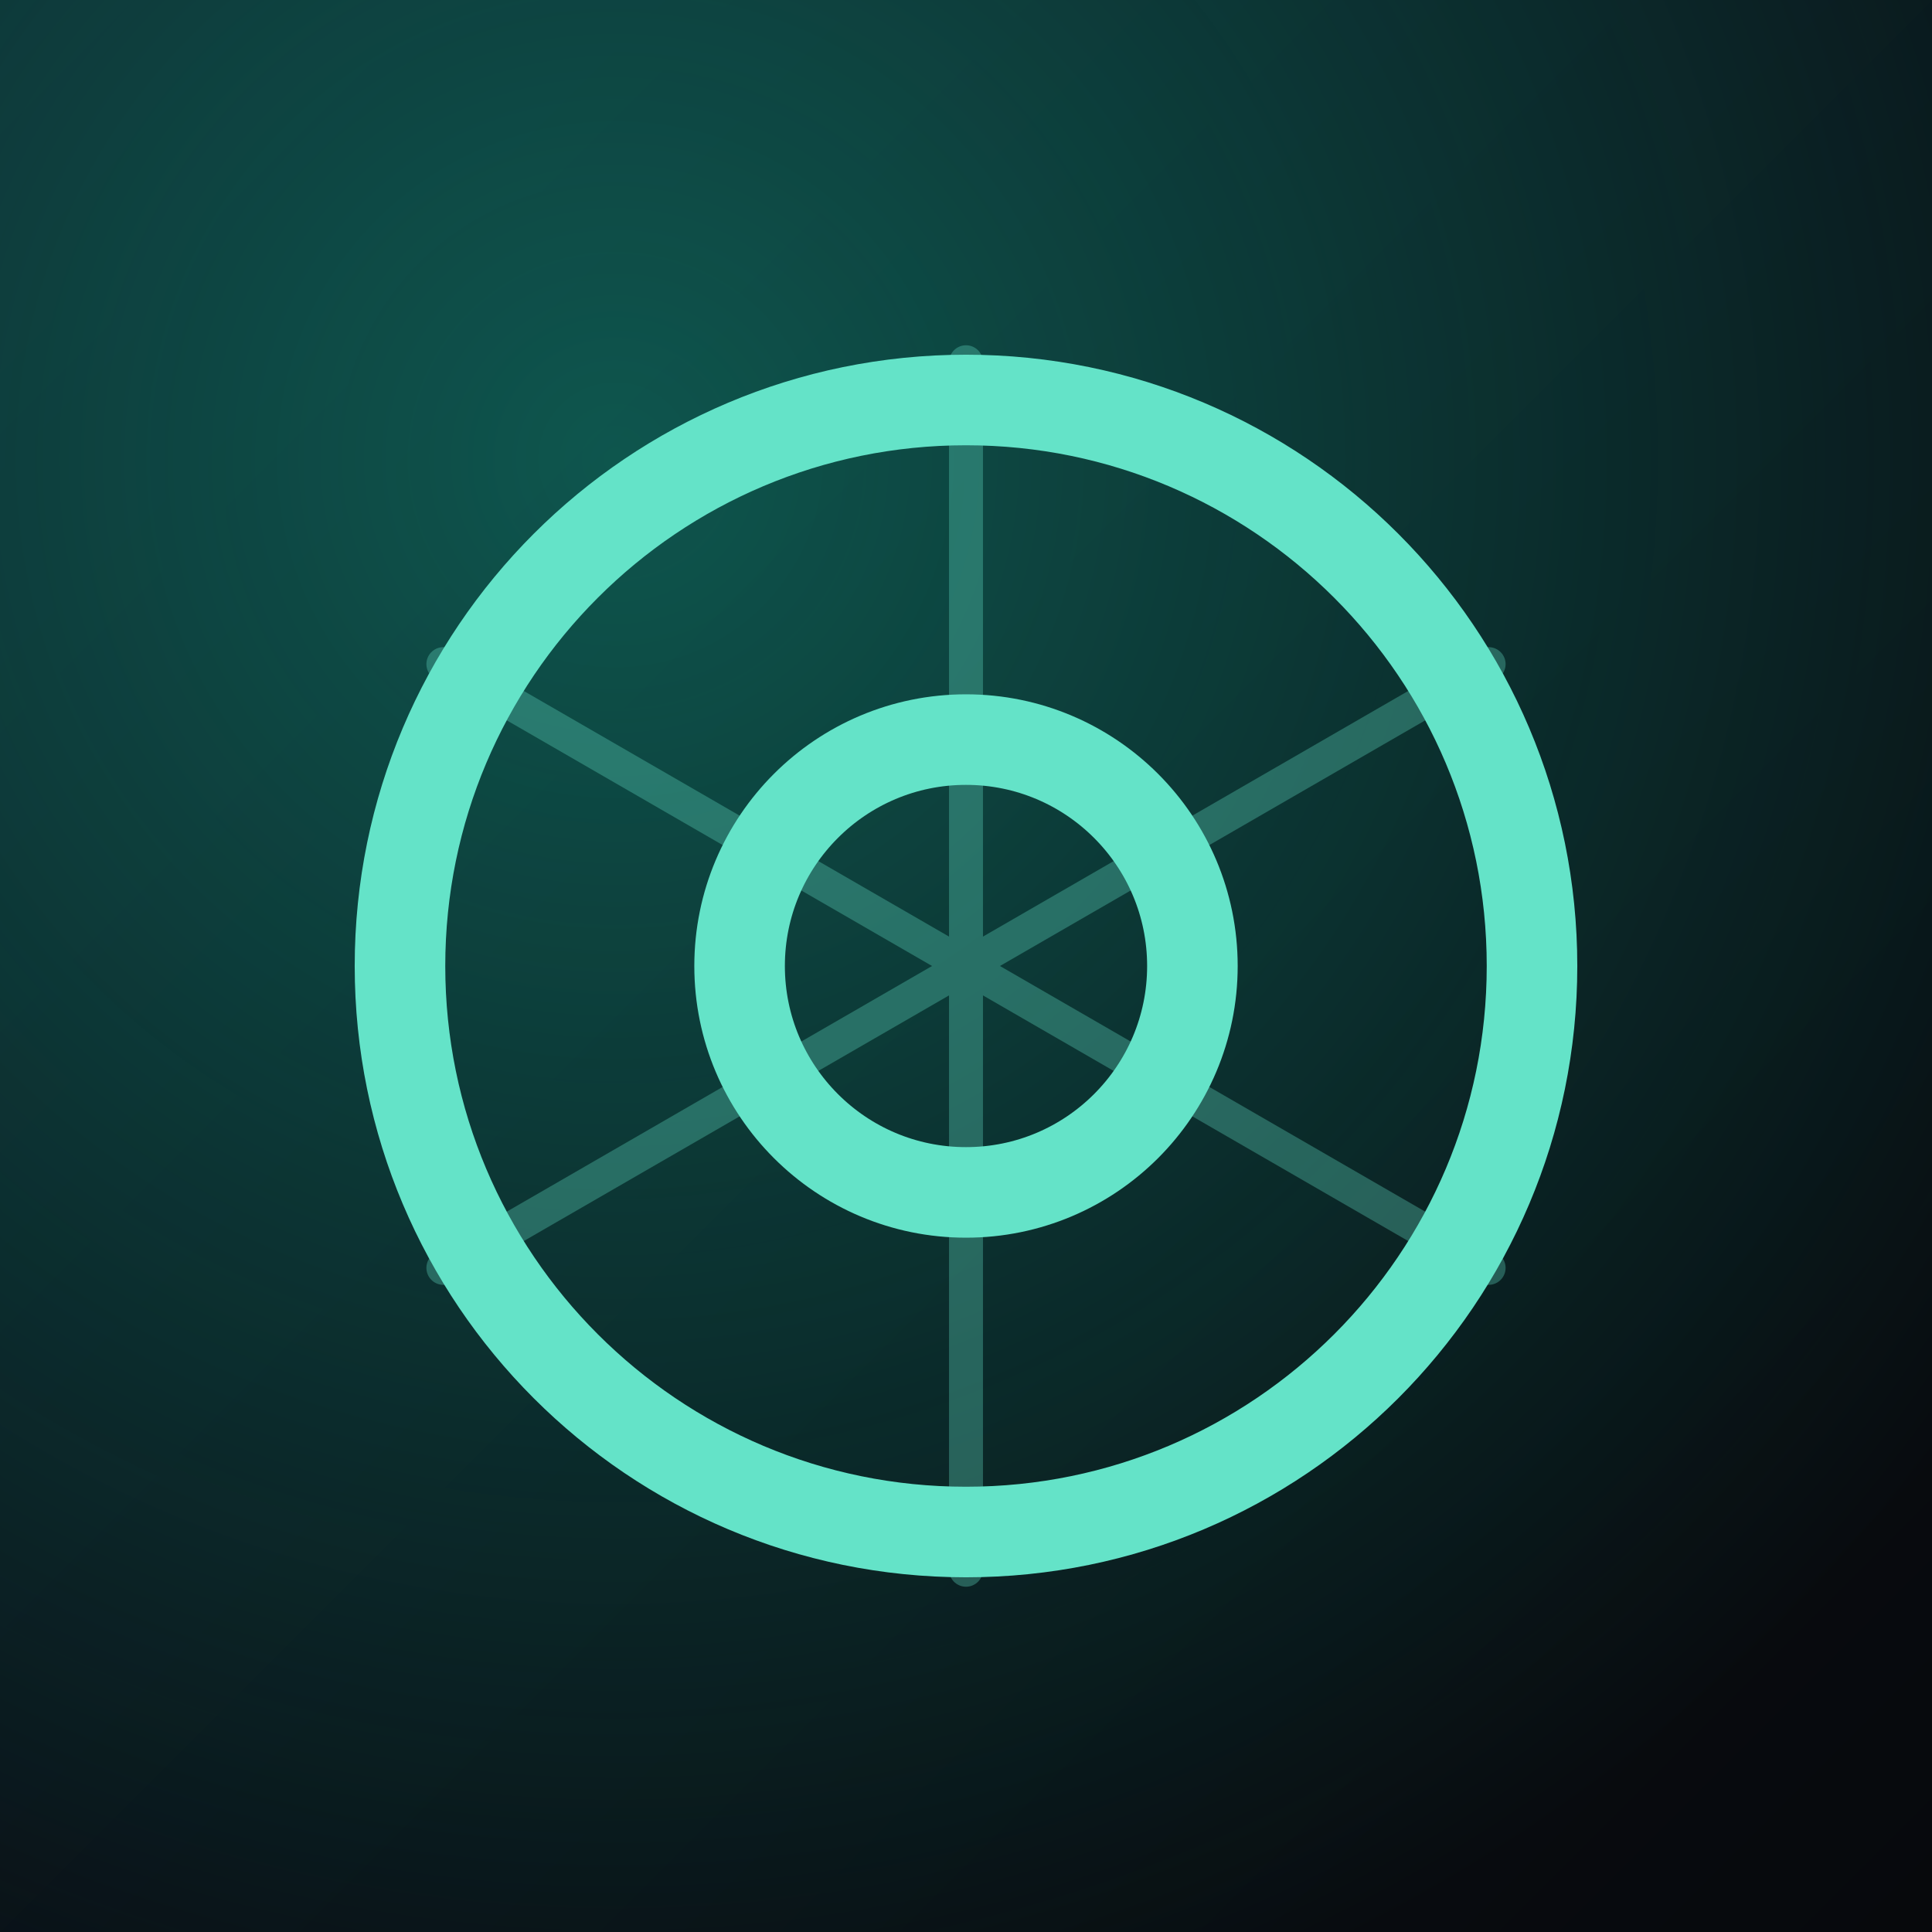
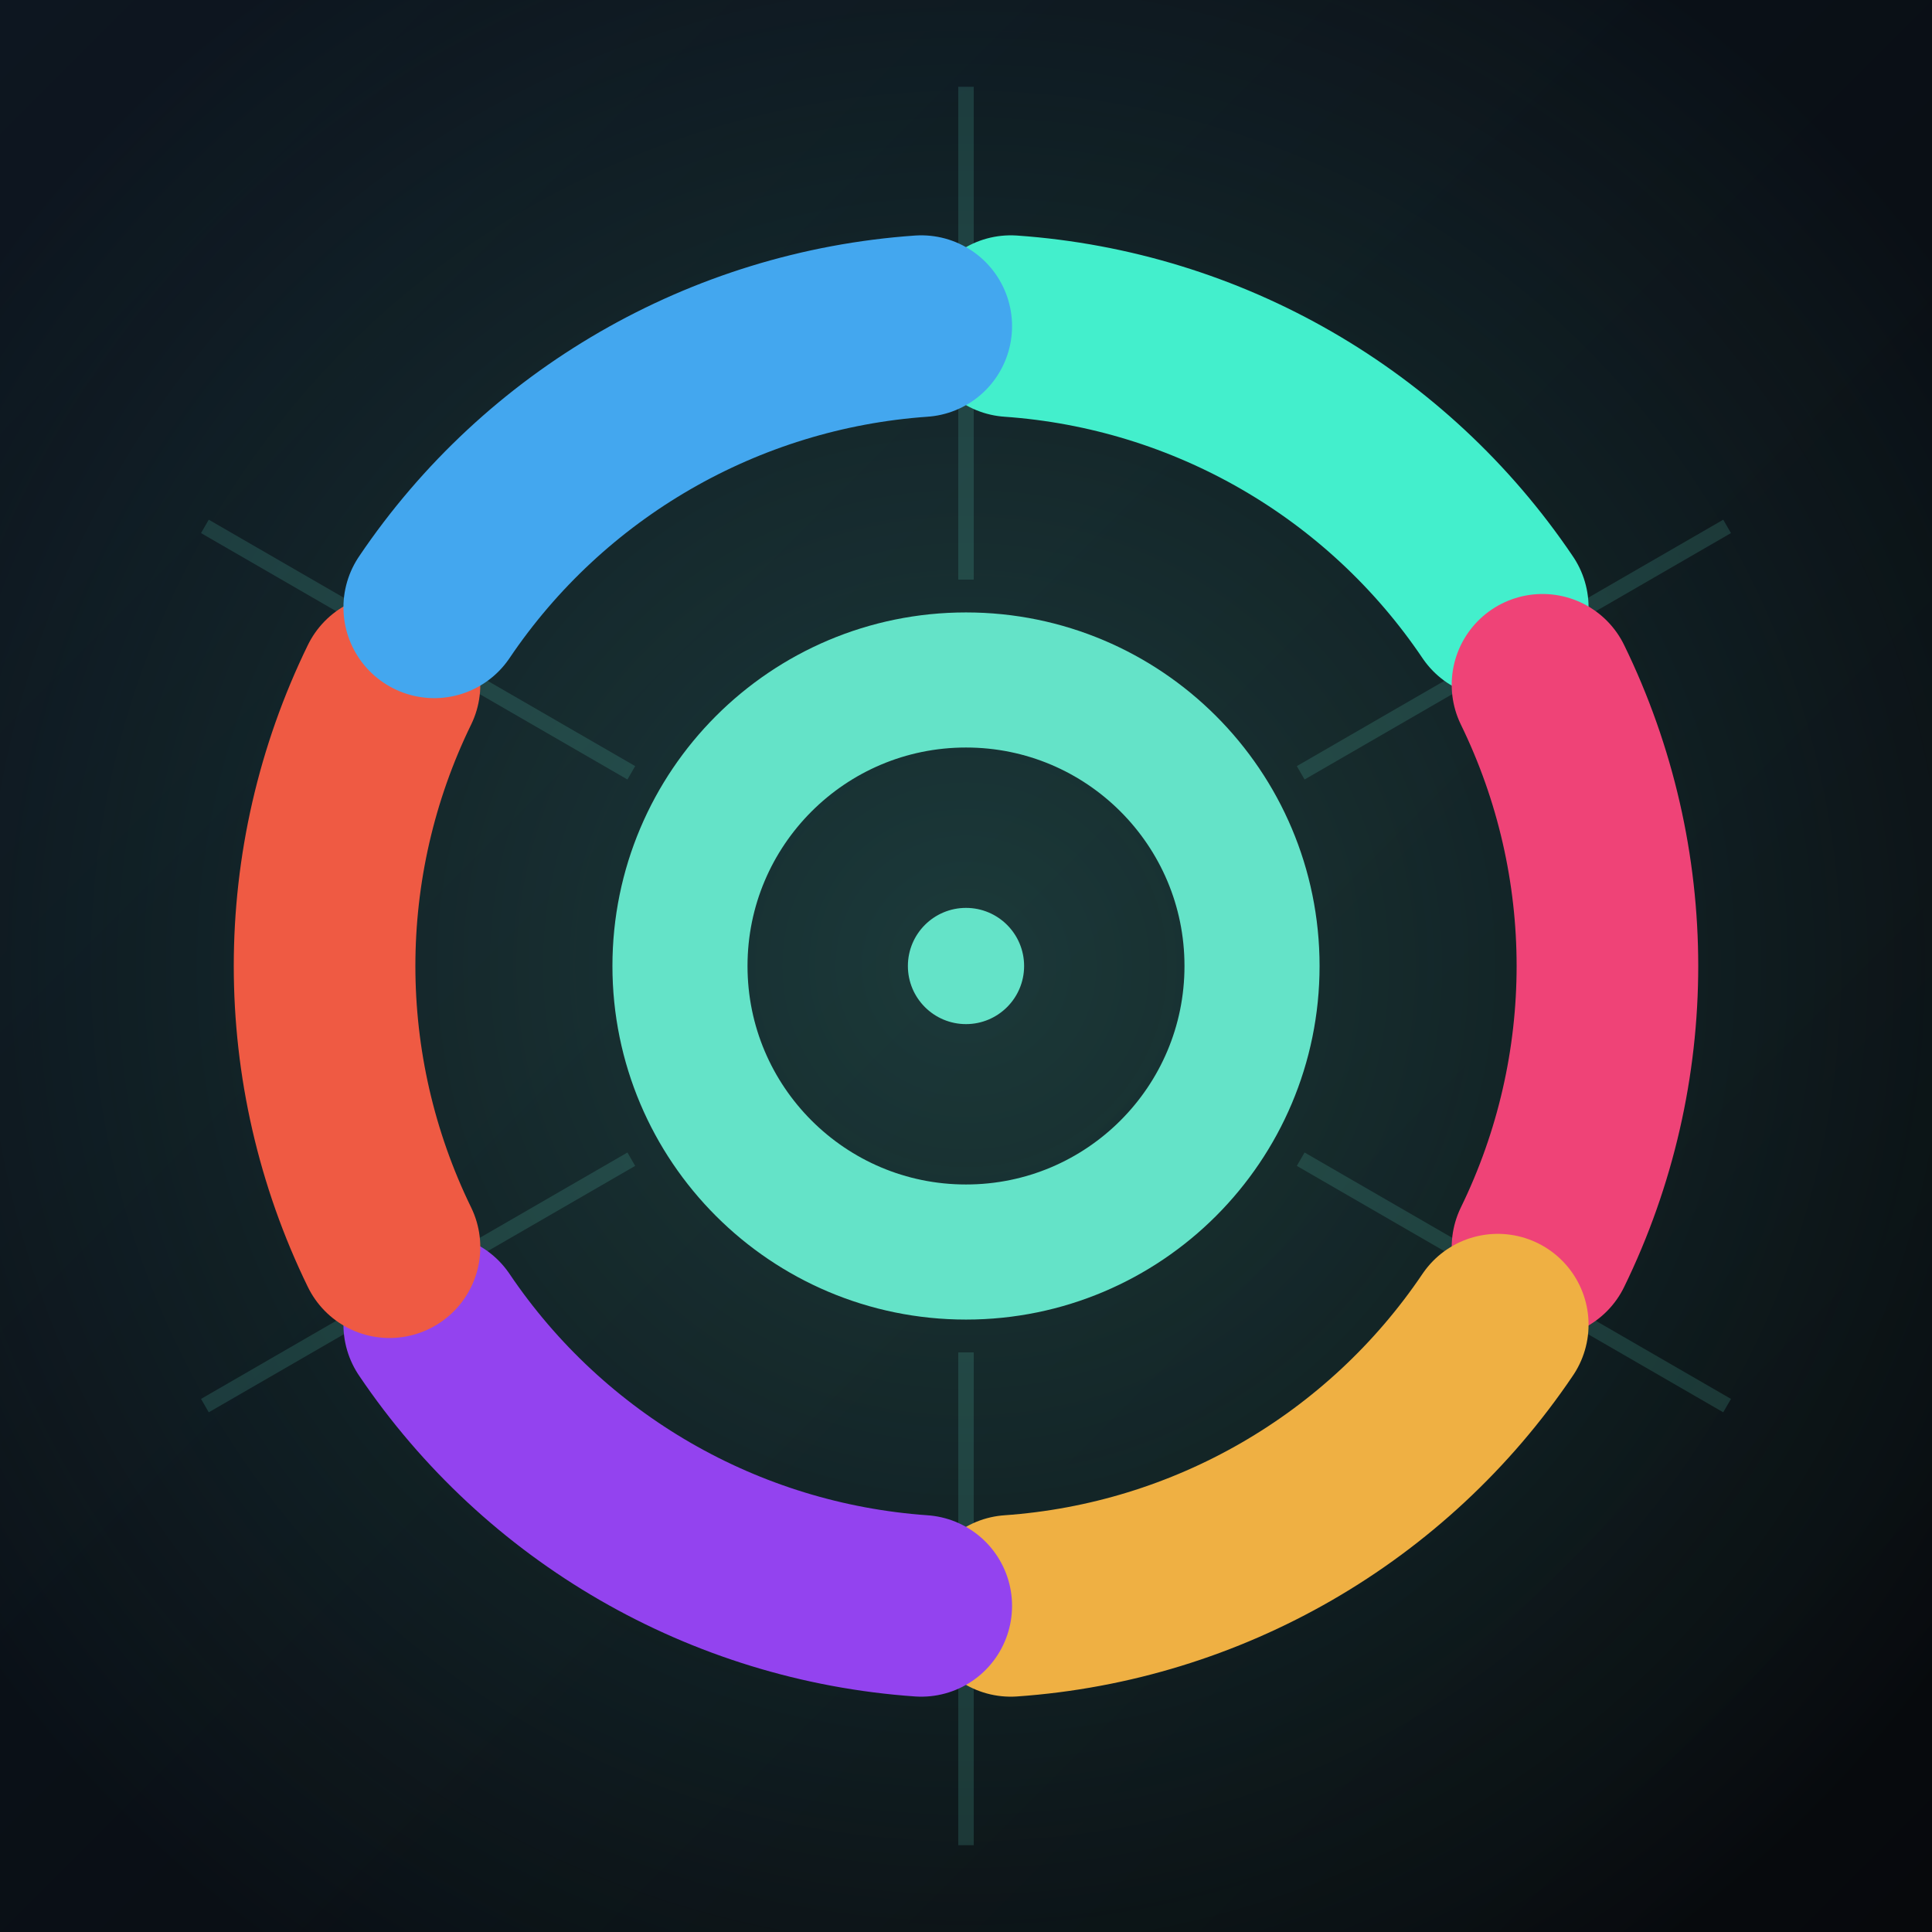
<svg xmlns="http://www.w3.org/2000/svg" viewBox="0 0 512 512" width="512" height="512">
  <defs>
    <linearGradient id="bg" x1="0" y1="0" x2="1" y2="1">
-       <stop offset="0" stop-color="#0C1620" />
+       <stop offset="0" stop-color="#0D1620" />
      <stop offset="1" stop-color="#07090C" />
    </linearGradient>
-     <radialGradient id="bloom" cx="0.32" cy="0.24" r="0.85">
-       <stop offset="0" stop-color="#12A98D" stop-opacity="0.45" />
-       <stop offset="1" stop-color="#12A98D" stop-opacity="0" />
+     <radialGradient id="bloom" cx="0.5" cy="0.5" r="0.62">
+       <stop offset="0" stop-color="#64E3C8" stop-opacity="0.20" />
+       <stop offset="1" stop-color="#64E3C8" stop-opacity="0" />
    </radialGradient>
  </defs>
  <rect width="512" height="512" fill="url(#bg)" />
  <rect width="512" height="512" fill="url(#bloom)" />
-   <g fill="none" stroke="#64E3C8" stroke-linecap="round">
-     <g stroke-width="9" opacity="0.32">
-       <path d="M256 96V416" />
-       <path d="M117.5 176L394.5 336" />
-       <path d="M117.5 336L394.5 176" />
-     </g>
-     <circle cx="256" cy="256" r="150" stroke-width="24" />
-     <circle cx="256" cy="256" r="60" stroke-width="24" />
+   <g fill="none" stroke="#64E3C8" stroke-opacity="0.16" stroke-width="4.1">
+     <path d="M256.0 153.6L256.0 23.0" />
+     <path d="M344.7 204.8L457.7 139.5" />
+     <path d="M344.7 307.2L457.7 372.5" />
+     <path d="M256.0 358.4L256.0 489.0" />
+     <path d="M167.3 307.2L54.3 372.5" />
+     <path d="M167.3 204.8L54.3 139.5" />
  </g>
+   <g fill="none">
+     <path d="M267.86 86.43A169.98 169.98 0 0 1 396.92 160.95" stroke="#43EFCC" stroke-width="48.13" stroke-linecap="round" />
+     <path d="M408.78 181.48A169.98 169.98 0 0 1 408.78 330.52" stroke="#EF4377" stroke-width="48.13" stroke-linecap="round" />
+     <path d="M396.92 351.05A169.98 169.98 0 0 1 267.86 425.57" stroke="#EFB043" stroke-width="48.13" stroke-linecap="round" />
+     <path d="M244.14 425.57A169.98 169.98 0 0 1 115.08 351.05" stroke="#9343EF" stroke-width="48.13" stroke-linecap="round" />
+     <path d="M103.22 330.52A169.98 169.98 0 0 1 103.22 181.48" stroke="#EF5A43" stroke-width="48.13" stroke-linecap="round" />
+     <path d="M115.08 160.95A169.98 169.98 0 0 1 244.14 86.43" stroke="#43A7EF" stroke-width="48.13" stroke-linecap="round" />
+   </g>
+   <circle cx="256.0" cy="256.0" r="75.8" fill="none" stroke="#64E3C8" stroke-width="35.8" />
+   <circle cx="256.0" cy="256.0" r="15.4" fill="#64E3C8" />
</svg>
